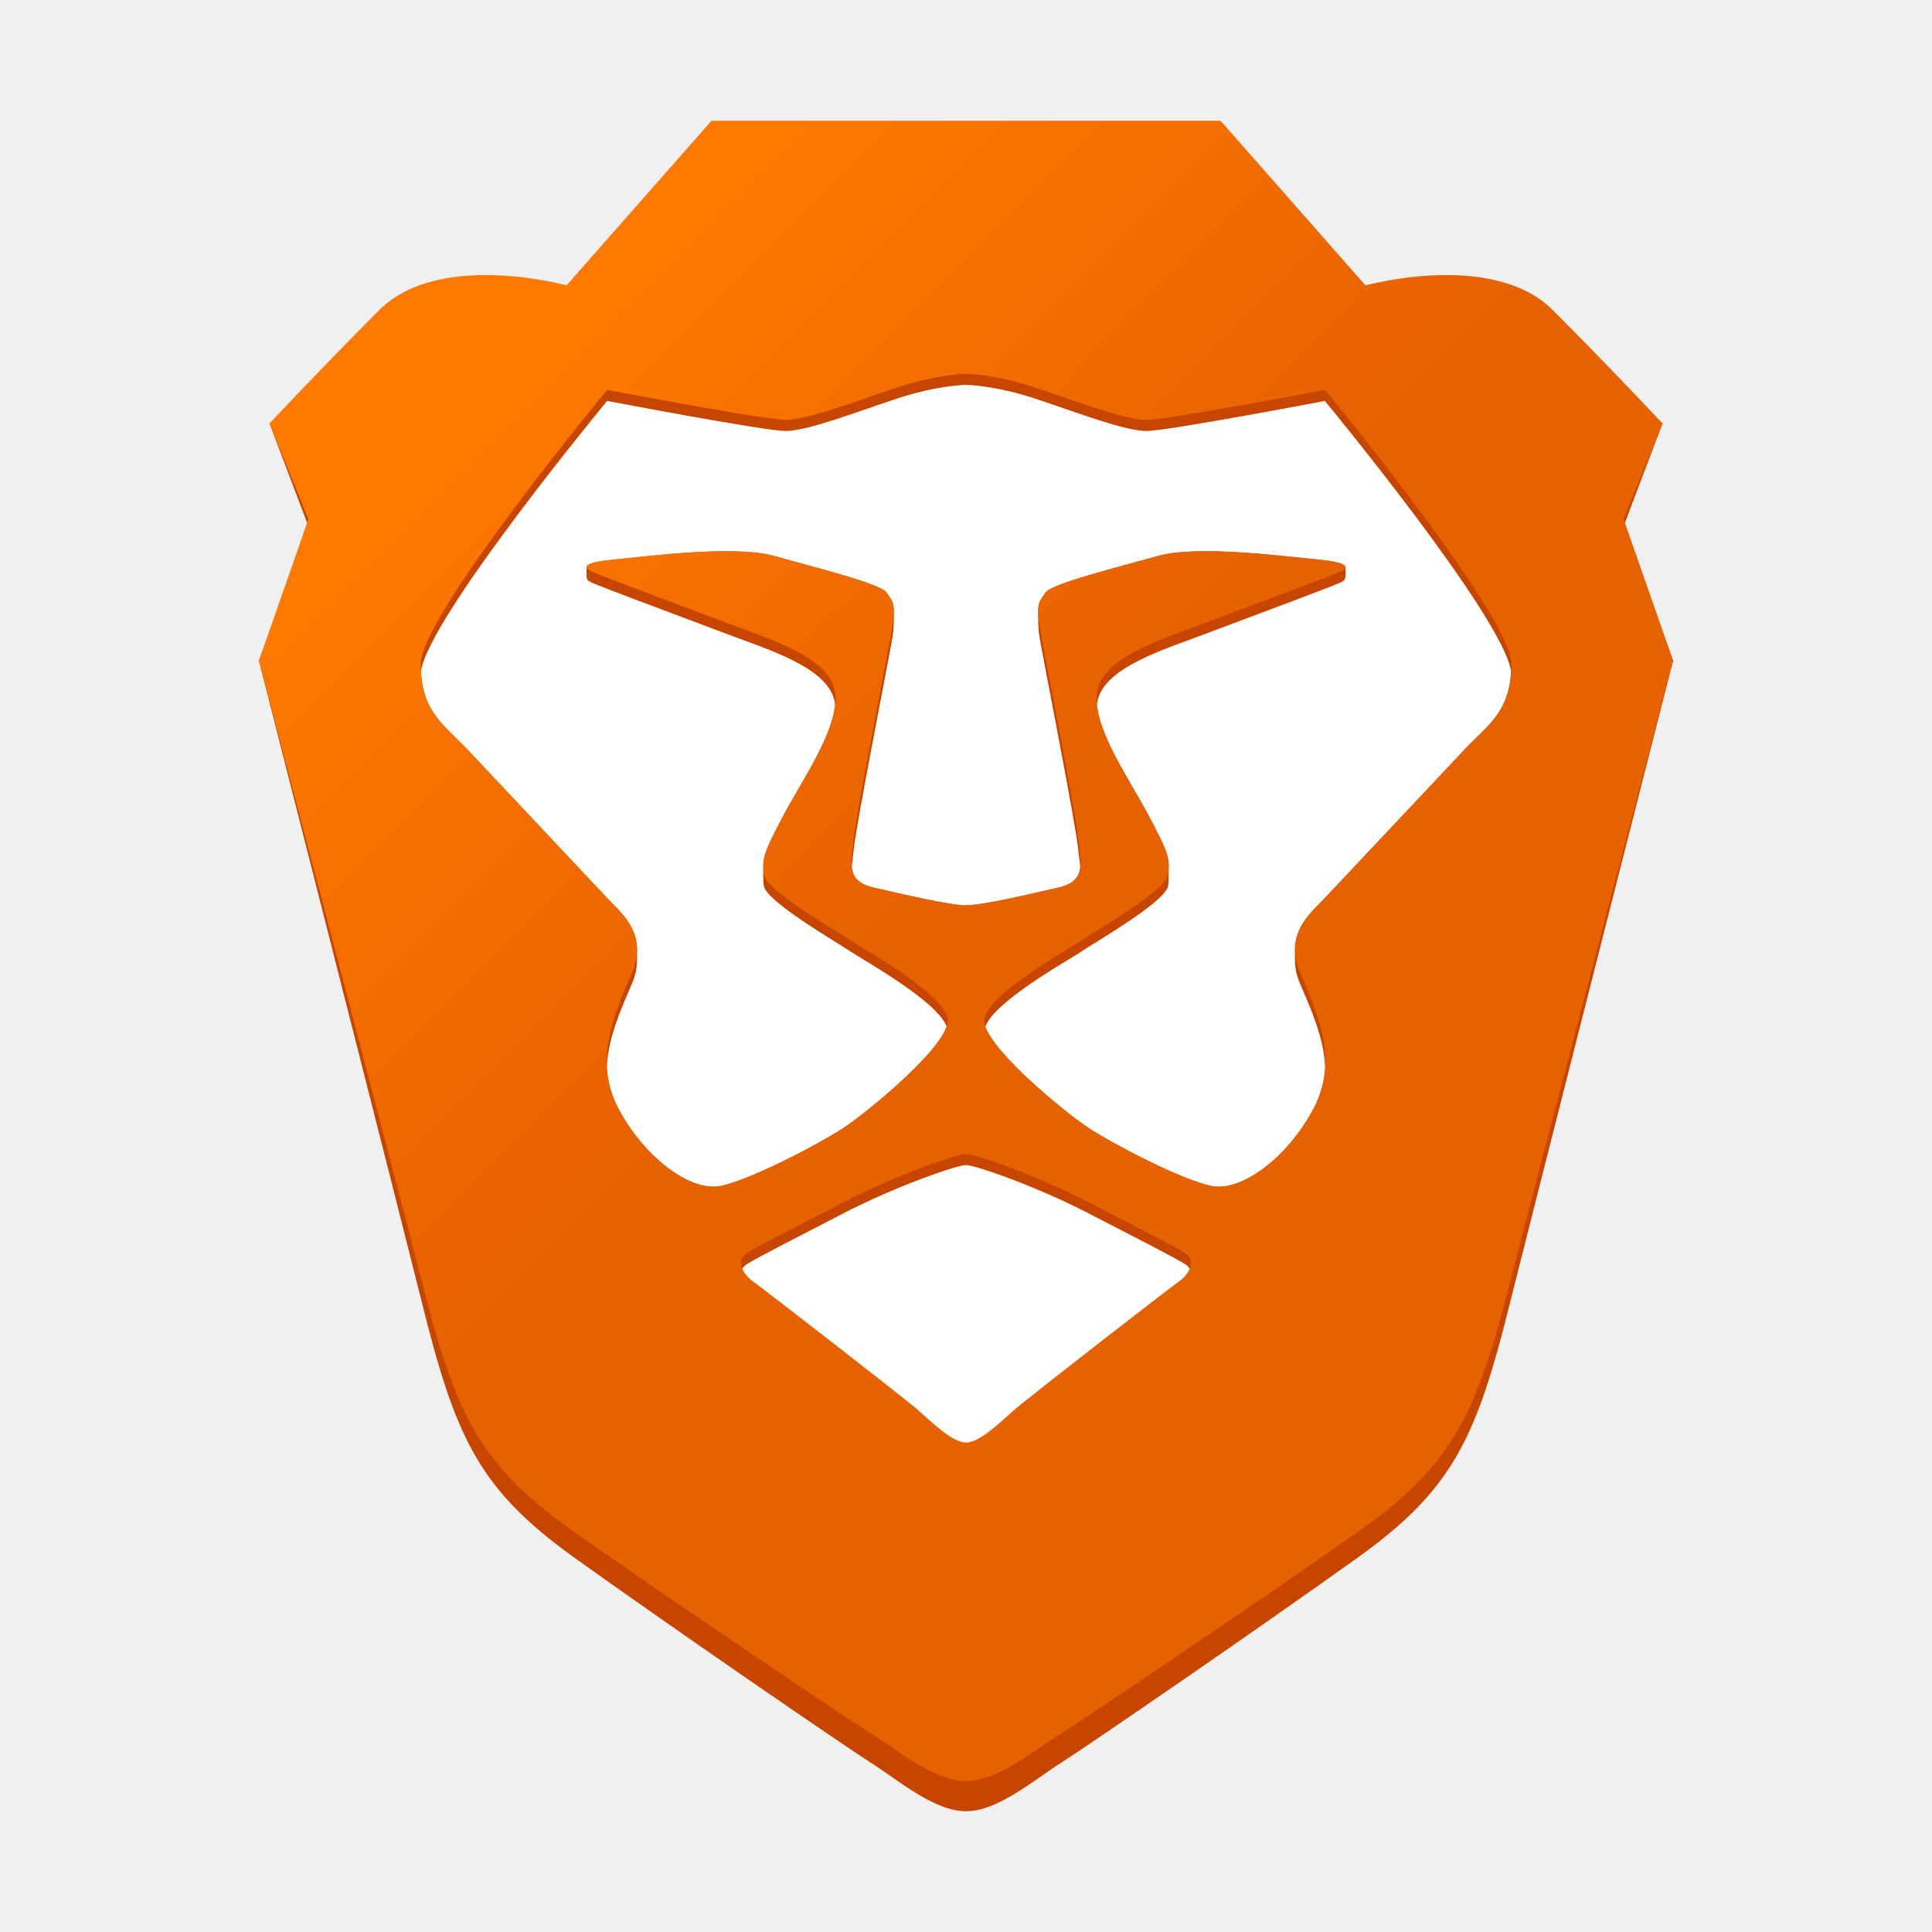
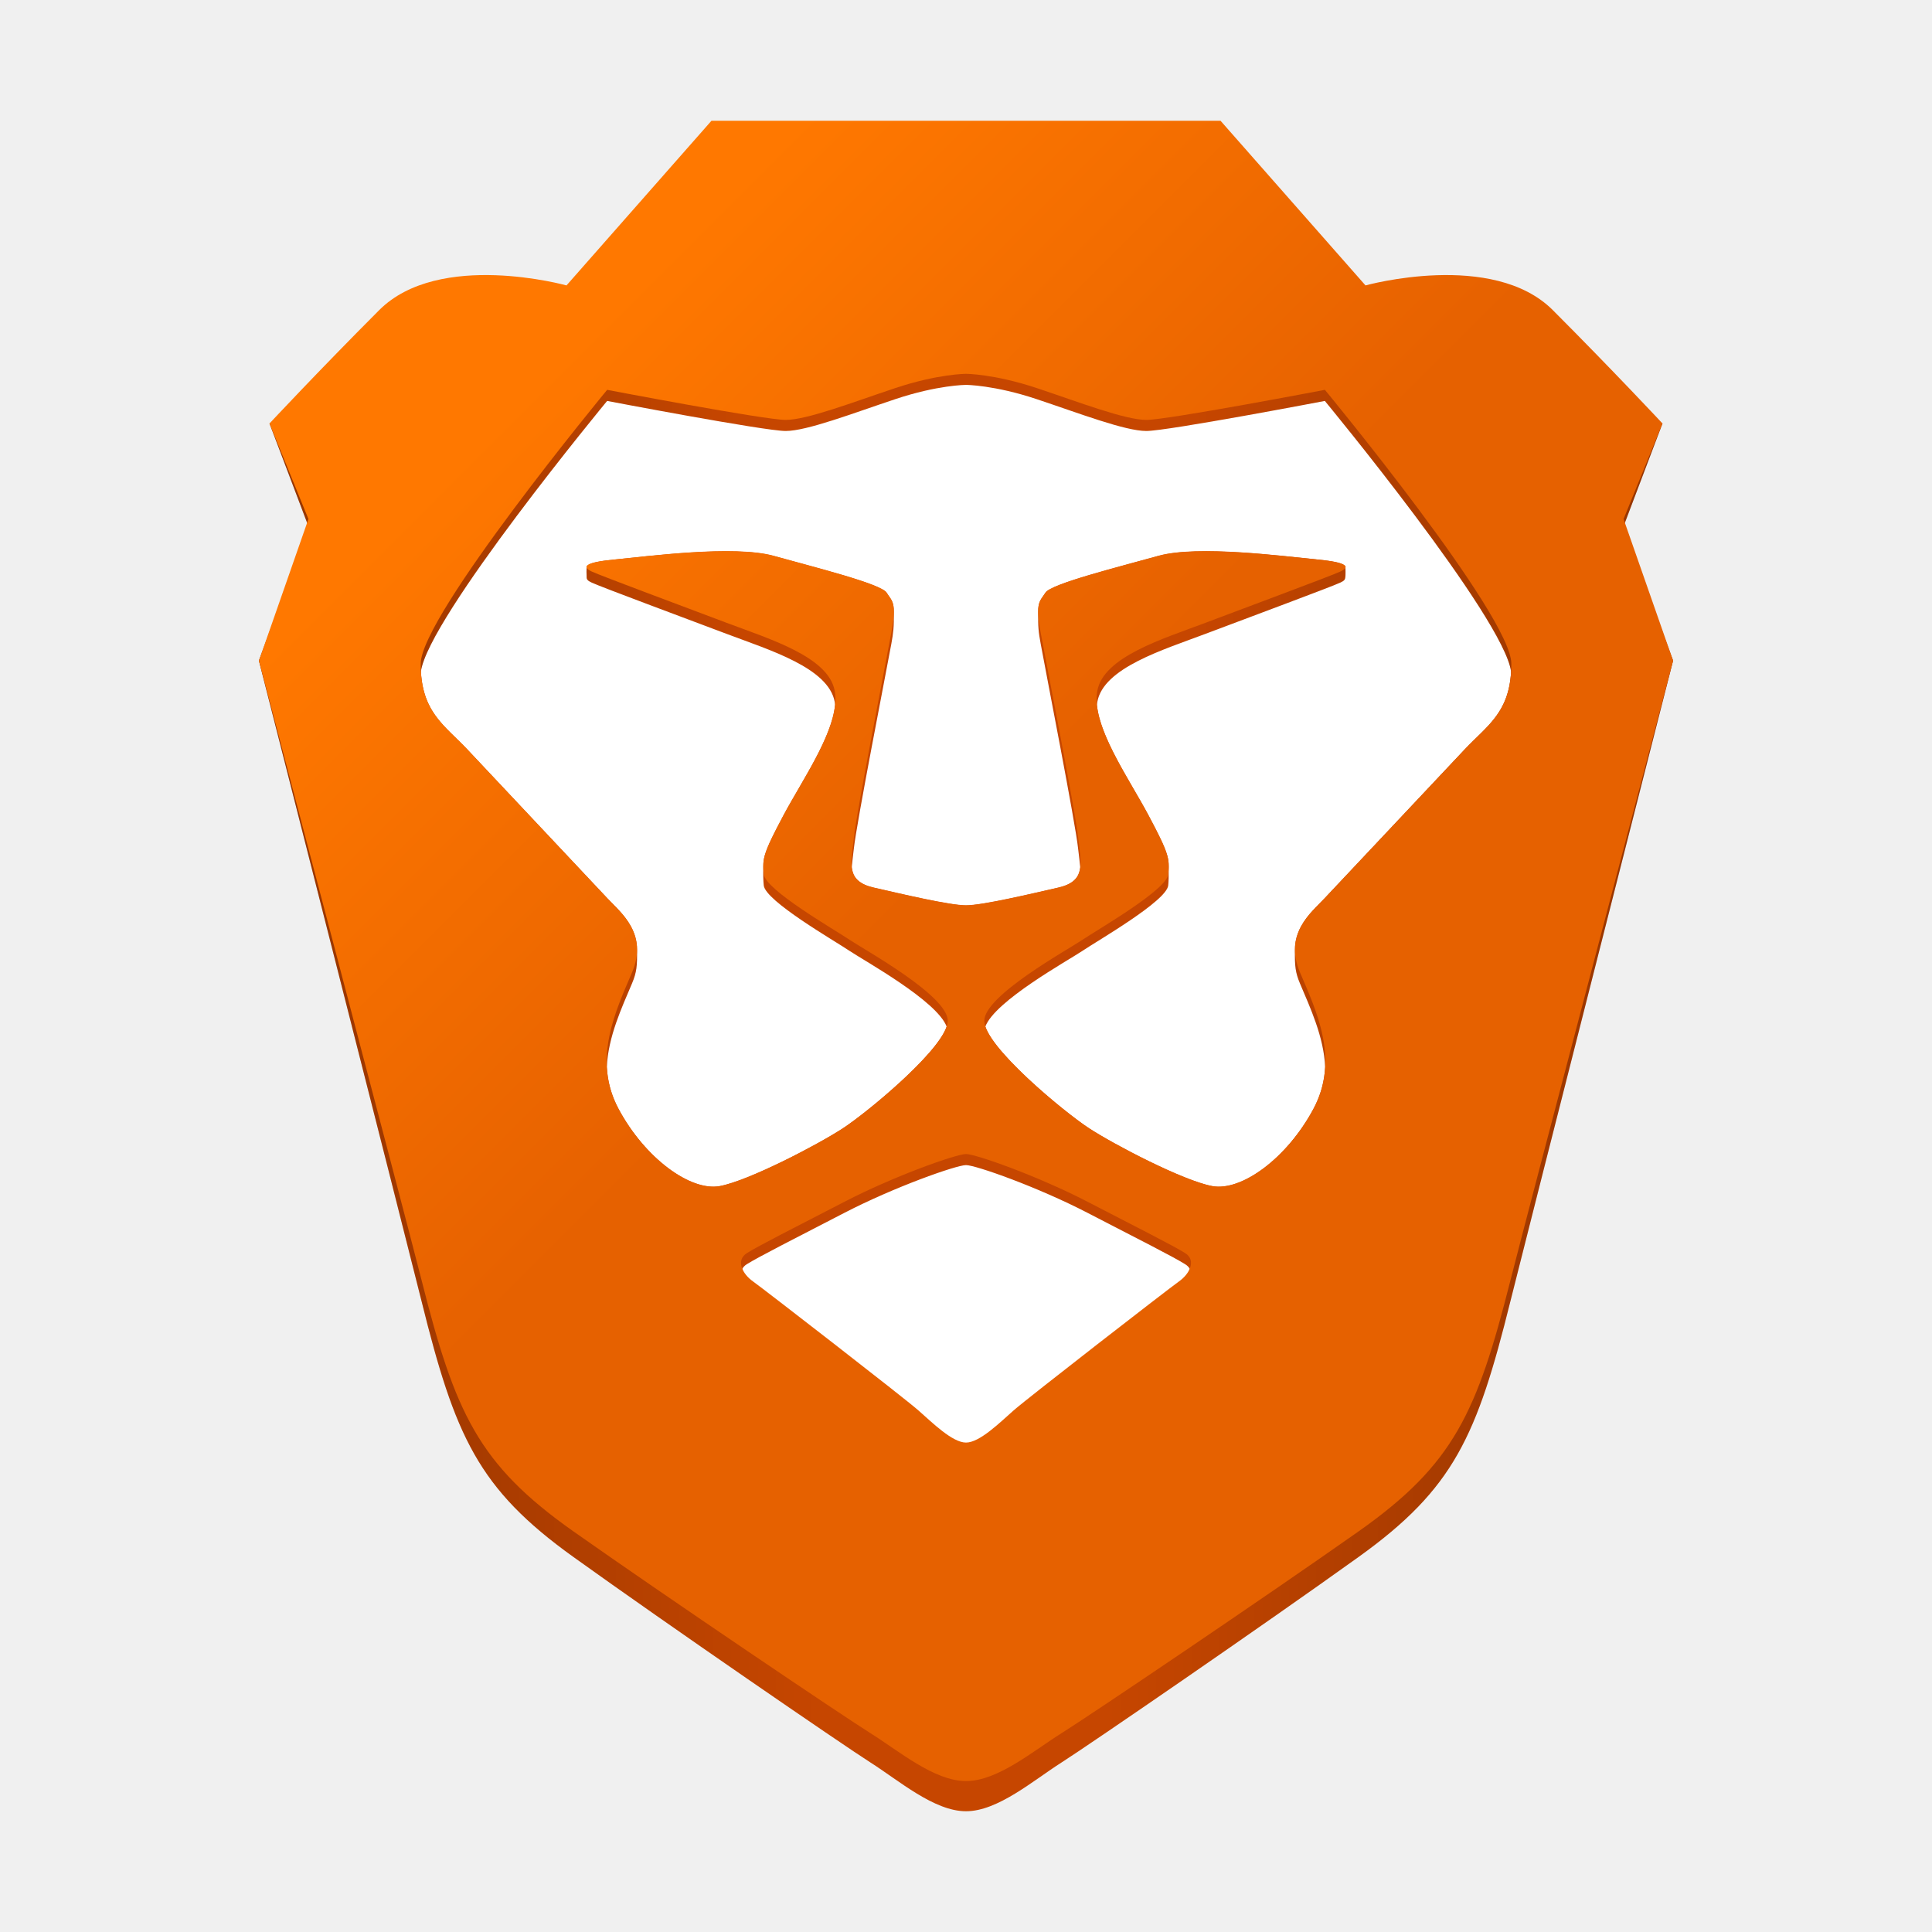
<svg xmlns="http://www.w3.org/2000/svg" height="128px" viewBox="0 0 128 128" width="128px">
-   <linearGradient id="a" gradientUnits="userSpaceOnUse" x1="30.875" x2="97.125" y1="29.875" y2="96.125">
+   <linearGradient id="a" gradientUnits="userSpaceOnUse" x1="17.154" x2="110.846" y1="65" y2="65">
+     <stop offset="0" stop-opacity="0.25" />
+     <stop offset="0.4" stop-opacity="0" />
+     <stop offset="0.496" stop-opacity="0" />
+     <stop offset="0.6" stop-opacity="0" />
+     <stop offset="1" stop-opacity="0.25" />
+   </linearGradient>
+   <linearGradient id="b" gradientUnits="userSpaceOnUse" x1="25.864" x2="102.125" y1="61.542" y2="61.542">
+     <stop offset="0" stop-opacity="0.2" />
+     <stop offset="0.3" stop-opacity="0" />
+     <stop offset="0.5" stop-opacity="0" />
+     <stop offset="0.7" stop-opacity="0" />
+     <stop offset="1" stop-opacity="0.2" />
+   </linearGradient>
+   <linearGradient id="c" gradientUnits="userSpaceOnUse" x1="30.875" x2="97.125" y1="29.875" y2="96.125">
    <stop offset="0" stop-color="#ff7800" />
    <stop offset="0.45" stop-color="#e66100" />
  </linearGradient>
  <path d="m 107.566 34.867 l 2.578 -6.812 s -3.281 -1.215 -7.262 -5.277 c -3.98 -4.059 -12.414 -1.672 -12.414 -1.672 l -9.605 -11.105 h -33.727 l -9.605 11.105 s -8.434 -2.387 -12.414 1.672 c -3.98 4.062 -7.262 5.277 -7.262 5.277 l 2.578 6.812 l -3.281 8.902 s 9.645 37.891 10.777 42.438 c 2.223 8.953 3.746 12.418 10.07 16.953 c 6.324 4.539 17.801 12.418 19.676 13.613 c 1.875 1.191 4.215 3.227 6.324 3.227 s 4.449 -2.035 6.324 -3.227 c 1.875 -1.195 13.352 -9.074 19.676 -13.613 c 6.324 -4.535 7.848 -8 10.07 -16.953 c 1.133 -4.547 10.777 -42.438 10.777 -42.438 z m 0 0" fill="#c64600" />
+   <path d="m 107.566 34.867 l 2.578 -6.812 s -3.281 -1.215 -7.262 -5.277 c -3.98 -4.059 -12.414 -1.672 -12.414 -1.672 l -9.605 -11.105 h -33.727 l -9.605 11.105 s -8.434 -2.387 -12.414 1.672 c -3.98 4.062 -7.262 5.277 -7.262 5.277 l 2.578 6.812 l -3.281 8.902 s 9.645 37.891 10.777 42.438 c 2.223 8.953 3.746 12.418 10.07 16.953 c 6.324 4.539 17.801 12.418 19.676 13.613 c 1.875 1.191 4.215 3.227 6.324 3.227 s 4.449 -2.035 6.324 -3.227 c 1.875 -1.195 13.352 -9.074 19.676 -13.613 c 6.324 -4.535 7.848 -8 10.07 -16.953 c 1.133 -4.547 10.777 -42.438 10.777 -42.438 z m 0 0" fill="url(#a)" />
  <path d="m 105.984 35.43 l 2.48 -6.105 s -3.16 -1.387 -6.996 -5.23 c -3.836 -3.84 -11.965 -1.582 -11.965 -1.582 l -9.254 -10.512 h -32.5 l -9.254 10.512 s -8.129 -2.258 -11.965 1.582 c -3.836 3.844 -6.996 5.23 -6.996 5.23 l 2.48 6.105 l -3.16 9.039 s 9.297 35.246 10.383 39.547 c 2.145 8.477 3.613 11.754 9.707 16.047 s 17.156 11.754 18.961 12.883 c 1.805 1.129 4.062 3.055 6.094 3.055 s 4.289 -1.926 6.094 -3.055 c 1.805 -1.129 12.867 -8.59 18.961 -12.883 s 7.562 -7.57 9.707 -16.047 c 1.086 -4.301 10.383 -39.547 10.383 -39.547 z m 0 0" fill="#ffffff" />
  <path d="m 63.961 22.777 c -2.418 0.086 -4.746 0.828 -7.008 1.637 c -1.547 0.504 -3.074 1.117 -4.684 1.398 c -0.676 0.039 -1.348 -0.141 -2.023 -0.219 c -3.617 -0.578 -7.215 -1.262 -10.816 -1.941 c -3.453 4.211 -6.84 8.488 -9.934 12.977 c -1.176 1.758 -2.379 3.527 -3.199 5.488 c -0.293 0.688 -0.445 1.426 -0.426 2.172 c -0.02 0.383 0.012 0.77 0.027 1.156 c 0.086 1.656 0.723 3.285 1.848 4.516 c 8.141 8.957 10.457 9.973 12.402 13.367 c -0.793 1.777 -1.457 3.586 -1.84 5.5 c -0.125 0.699 -0.117 1.41 -0.117 2.121 c -0.012 1.578 0.395 3.16 1.207 4.523 c 1.258 2.168 3.023 4.129 5.297 5.246 c 1.367 0.707 2.746 0.711 4.195 0.348 c -0.18 0.102 -0.363 0.207 -0.543 0.316 c -0.789 0.5 -1.277 1.422 -1.262 2.352 c -0.004 0.379 -0.004 0.867 0.039 1.113 c 0.172 1.125 0.98 4.023 1.902 4.637 c 3.461 2.656 6.922 5.324 10.332 8.055 c 1.176 1 2.293 2.223 3.828 2.66 c 1.168 0.344 2.383 -0.16 3.316 -0.852 c 1.105 -0.809 2.047 -1.809 3.148 -2.617 c 2.578 -2.047 5.223 -4.086 7.801 -6.082 c 0.77 -0.617 1.59 -1.168 2.332 -1.812 c 0.941 -0.809 1.098 -3.922 1.125 -5.066 c 0.012 -0.316 -0.027 -0.629 -0.129 -0.938 c -0.254 -0.781 -0.887 -1.371 -1.605 -1.734 c 1 0.316 2.086 0.34 3.09 0.02 c 2.152 -0.672 3.898 -2.25 5.25 -4.008 c 1.129 -1.488 2.059 -3.207 2.238 -5.098 c 0.051 -0.445 0.051 -0.512 0.051 -1.57 c 0.043 -3.254 -1.715 -6.195 -1.953 -7.145 c 0.297 -0.605 4.246 -4.812 10.988 -11.898 c 1.105 -1.059 2.25 -2.18 2.777 -3.66 c 0.48 -1.289 0.504 -2.266 0.504 -3.188 c 0.016 -0.355 -0.016 -0.707 -0.031 -1.062 c -0.25 -1.504 -1.07 -2.828 -1.816 -4.129 c -2.156 -3.512 -4.66 -6.797 -7.176 -10.062 c -1.48 -1.902 -2.996 -3.781 -4.527 -5.645 c -3.766 0.707 -7.531 1.426 -11.316 2.016 c -0.121 0.016 -0.496 0.07 -0.715 0.098 c -0.887 0.188 -1.758 -0.168 -2.605 -0.395 c -2.699 -0.805 -5.297 -1.984 -8.098 -2.414 c -0.621 -0.094 -1.246 -0.172 -1.875 -0.184 z m 0.039 2.723 c 0.004 0 1.879 0.008 4.684 0.945 c 2.812 0.938 5.855 2.109 7.262 2.109 s 11.828 -1.992 11.828 -1.992 s 11.867 14.359 12.34 17.941 c -0.16 2.773 -1.629 3.613 -3.102 5.18 c -1.562 1.66 -8.387 8.918 -9.266 9.848 c -0.691 0.738 -1.98 1.777 -1.953 3.441 c -0.02 1.035 0.035 1.473 0.328 2.172 c 0.684 1.621 1.578 3.523 1.676 5.543 c -0.047 0.914 -0.277 1.852 -0.781 2.789 c -1.758 3.281 -4.773 5.473 -6.707 5.109 c -1.934 -0.363 -6.473 -2.734 -8.141 -3.82 c -1.555 -1.012 -6.258 -4.879 -6.887 -6.75 c 0.641 -1.711 5.465 -4.367 6.406 -5 c 1.012 -0.684 5.617 -3.324 5.711 -4.359 c 0.027 -0.301 0.039 -0.551 0.031 -1.211 c 0.012 -0.723 -0.207 -1.297 -1.332 -3.41 c -1.188 -2.238 -3.211 -5.133 -3.426 -7.34 c 0.008 -0.062 0.016 -0.125 0.027 -0.184 c 0.406 -2.273 4.355 -3.453 7.176 -4.52 c 2.816 -1.066 8.242 -3.078 8.922 -3.391 c 0.27 -0.125 0.32 -0.199 0.336 -0.363 c 0.02 -0.105 0.012 -0.598 0.008 -0.613 c 0 -0.234 -0.406 -0.414 -1.895 -0.555 c -2.055 -0.195 -7.883 -0.969 -10.508 -0.234 c -2.625 0.73 -7.113 1.848 -7.477 2.438 c -0.258 0.414 -0.492 0.547 -0.48 1.297 c -0.012 0.941 0.023 1.305 0.168 2.082 c 0.371 2.039 2.293 11.828 2.48 13.57 c 0.051 0.457 0.109 0.875 0.141 1.25 c -0.078 0.648 -0.43 1.105 -1.461 1.34 c -1.871 0.43 -5.027 1.176 -6.109 1.176 s -4.238 -0.746 -6.109 -1.176 c -1.031 -0.234 -1.383 -0.691 -1.461 -1.34 c 0.031 -0.375 0.09 -0.793 0.141 -1.25 c 0.188 -1.742 2.109 -11.531 2.484 -13.57 c 0.133 -0.734 0.18 -1.121 0.164 -2.082 c 0.012 -0.75 -0.223 -0.883 -0.477 -1.297 c -0.367 -0.59 -4.855 -1.707 -7.48 -2.438 c -2.625 -0.734 -8.453 0.039 -10.504 0.234 c -1.492 0.141 -1.883 0.312 -1.895 0.555 c -0.008 0.016 -0.008 0.477 0.004 0.613 c -0.004 0.148 0.066 0.238 0.34 0.363 c 0.676 0.312 6.102 2.324 8.922 3.391 c 2.816 1.066 6.766 2.246 7.176 4.52 c 0.008 0.059 0.016 0.121 0.023 0.184 c -0.215 2.207 -2.238 5.102 -3.426 7.34 c -1.125 2.113 -1.344 2.688 -1.332 3.41 c -0.012 0.551 0 0.91 0.031 1.211 c 0.094 1.035 4.699 3.676 5.711 4.359 c 0.941 0.633 5.766 3.289 6.406 5 c -0.629 1.871 -5.332 5.738 -6.887 6.75 c -1.668 1.086 -6.207 3.457 -8.141 3.82 c -1.934 0.363 -4.949 -1.828 -6.707 -5.109 c -0.504 -0.938 -0.734 -1.875 -0.781 -2.789 c 0.098 -2.02 0.992 -3.922 1.676 -5.543 c 0.309 -0.734 0.344 -1.176 0.328 -2.172 c 0.027 -1.664 -1.262 -2.703 -1.957 -3.441 c -0.875 -0.93 -7.699 -8.188 -9.262 -9.848 c -1.473 -1.566 -2.941 -2.406 -3.102 -5.18 c 0.473 -3.582 12.34 -17.941 12.34 -17.941 s 10.422 1.992 11.828 1.992 s 4.449 -1.172 7.262 -2.109 c 2.805 -0.938 4.676 -0.945 4.684 -0.945 z m 0 51.691 c 0.641 0 4.754 1.453 8.055 3.164 c 3.305 1.707 5.695 2.918 6.457 3.398 c 0.148 0.09 0.25 0.195 0.312 0.312 c -0.129 0.312 -0.395 2.617 -0.711 2.84 c -0.695 0.492 -10.055 7.746 -10.965 8.551 c -0.906 0.801 -2.242 2.129 -3.148 2.129 s -2.242 -1.328 -3.152 -2.129 c -0.906 -0.805 -10.27 -8.059 -10.965 -8.551 c -0.312 -0.223 -0.578 -2.527 -0.707 -2.836 c 0.062 -0.117 0.164 -0.227 0.309 -0.316 c 0.766 -0.48 3.156 -1.691 6.457 -3.398 c 3.301 -1.711 7.418 -3.164 8.059 -3.164 z m 0 0" fill="#c64600" />
-   <path d="m 47.137 8 l -9.605 10.91 s -8.434 -2.348 -12.414 1.641 c -3.98 3.988 -7.262 7.504 -7.262 7.504 l 2.578 6.332 l -3.277 9.383 s 9.641 36.574 10.773 41.043 c 2.223 8.793 3.746 12.195 10.07 16.652 c 6.324 4.453 17.801 12.191 19.676 13.367 c 1.875 1.172 4.215 3.168 6.324 3.168 s 4.449 -1.996 6.324 -3.168 c 1.875 -1.176 13.352 -8.914 19.676 -13.367 c 6.324 -4.457 7.848 -7.859 10.074 -16.652 c 1.129 -4.469 10.773 -41.043 10.773 -41.043 l -3.281 -9.383 l 2.578 -6.332 s -3.281 -3.516 -7.262 -7.504 c -3.98 -3.988 -12.414 -1.641 -12.414 -1.641 l -9.605 -10.91 z m 16.863 16.766 s 1.875 0.008 4.688 0.945 c 2.809 0.938 5.852 2.109 7.258 2.109 s 11.832 -1.992 11.832 -1.992 s 12.352 14.949 12.352 18.148 c 0 3.195 -1.555 4.035 -3.117 5.699 c -1.562 1.66 -8.387 8.914 -9.266 9.848 c -0.875 0.93 -2.699 2.344 -1.625 4.887 c 1.074 2.539 2.656 5.773 0.895 9.059 c -1.758 3.281 -4.773 5.469 -6.707 5.109 c -1.934 -0.363 -6.473 -2.738 -8.141 -3.82 c -1.668 -1.086 -6.957 -5.457 -6.957 -7.125 c 0 -1.672 5.465 -4.672 6.477 -5.352 c 1.012 -0.684 5.617 -3.324 5.711 -4.359 c 0.098 -1.035 0.062 -1.34 -1.301 -3.898 c -1.359 -2.559 -3.809 -5.973 -3.402 -8.246 c 0.41 -2.273 4.359 -3.453 7.18 -4.52 c 2.816 -1.066 8.242 -3.078 8.922 -3.391 c 0.676 -0.312 0.5 -0.613 -1.555 -0.805 c -2.051 -0.195 -7.879 -0.973 -10.504 -0.238 s -7.113 1.848 -7.477 2.441 c -0.367 0.59 -0.688 0.609 -0.316 2.652 c 0.375 2.039 2.297 11.828 2.484 13.57 c 0.188 1.738 0.551 2.887 -1.32 3.316 c -1.871 0.426 -5.027 1.172 -6.109 1.172 s -4.238 -0.746 -6.109 -1.172 c -1.871 -0.43 -1.508 -1.578 -1.32 -3.316 c 0.188 -1.742 2.109 -11.531 2.48 -13.57 c 0.375 -2.043 0.055 -2.062 -0.309 -2.652 c -0.367 -0.594 -4.855 -1.707 -7.48 -2.441 s -8.453 0.043 -10.504 0.238 c -2.055 0.191 -2.23 0.492 -1.551 0.805 c 0.676 0.312 6.102 2.324 8.918 3.391 c 2.82 1.066 6.77 2.246 7.176 4.52 c 0.41 2.273 -2.039 5.688 -3.402 8.246 c -1.359 2.559 -1.395 2.863 -1.297 3.898 c 0.094 1.035 4.699 3.676 5.711 4.359 c 1.012 0.68 6.477 3.68 6.477 5.352 c 0 1.668 -5.289 6.039 -6.957 7.125 c -1.668 1.082 -6.207 3.457 -8.141 3.82 c -1.934 0.359 -4.949 -1.828 -6.711 -5.109 c -1.758 -3.285 -0.176 -6.52 0.898 -9.059 c 1.074 -2.543 -0.754 -3.957 -1.629 -4.887 c -0.875 -0.934 -7.699 -8.188 -9.262 -9.848 c -1.562 -1.664 -3.117 -2.504 -3.117 -5.699 c 0 -3.199 12.352 -18.148 12.352 -18.148 s 10.426 1.992 11.832 1.992 s 4.449 -1.172 7.258 -2.109 c 2.812 -0.938 4.688 -0.945 4.688 -0.945 z m 0 51.691 c 0.641 0 4.754 1.453 8.055 3.164 c 3.305 1.707 5.695 2.918 6.461 3.398 c 0.762 0.477 0.297 1.383 -0.402 1.875 c -0.695 0.492 -10.055 7.75 -10.961 8.551 c -0.91 0.801 -2.246 2.129 -3.152 2.129 s -2.242 -1.328 -3.152 -2.129 c -0.906 -0.801 -10.27 -8.059 -10.965 -8.551 c -0.695 -0.492 -1.16 -1.398 -0.395 -1.875 c 0.762 -0.48 3.152 -1.691 6.457 -3.398 c 3.297 -1.711 7.414 -3.164 8.055 -3.164 z m 0 0" fill="url(#a)" />
+   <path d="m 63.961 22.777 c -2.418 0.086 -4.746 0.828 -7.008 1.637 c -1.547 0.504 -3.074 1.117 -4.684 1.398 c -0.676 0.039 -1.348 -0.141 -2.023 -0.219 c -3.617 -0.578 -7.215 -1.262 -10.816 -1.941 c -3.453 4.211 -6.84 8.488 -9.934 12.977 c -1.176 1.758 -2.379 3.527 -3.199 5.488 c -0.293 0.688 -0.445 1.426 -0.426 2.172 c -0.02 0.383 0.012 0.77 0.027 1.156 c 0.086 1.656 0.723 3.285 1.848 4.516 c 8.141 8.957 10.457 9.973 12.402 13.367 c -0.793 1.777 -1.457 3.586 -1.84 5.5 c -0.125 0.699 -0.117 1.41 -0.117 2.121 c -0.012 1.578 0.395 3.16 1.207 4.523 c 1.258 2.168 3.023 4.129 5.297 5.246 c 1.367 0.707 2.746 0.711 4.195 0.348 c -0.18 0.102 -0.363 0.207 -0.543 0.316 c -0.789 0.5 -1.277 1.422 -1.262 2.352 c -0.004 0.379 -0.004 0.867 0.039 1.113 c 0.172 1.125 0.98 4.023 1.902 4.637 c 3.461 2.656 6.922 5.324 10.332 8.055 c 1.176 1 2.293 2.223 3.828 2.66 c 1.168 0.344 2.383 -0.16 3.316 -0.852 c 1.105 -0.809 2.047 -1.809 3.148 -2.617 c 2.578 -2.047 5.223 -4.086 7.801 -6.082 c 0.77 -0.617 1.59 -1.168 2.332 -1.812 c 0.941 -0.809 1.098 -3.922 1.125 -5.066 c 0.012 -0.316 -0.027 -0.629 -0.129 -0.938 c -0.254 -0.781 -0.887 -1.371 -1.605 -1.734 c 1 0.316 2.086 0.34 3.09 0.02 c 2.152 -0.672 3.898 -2.25 5.25 -4.008 c 1.129 -1.488 2.059 -3.207 2.238 -5.098 c 0.051 -0.445 0.051 -0.512 0.051 -1.57 c 0.043 -3.254 -1.715 -6.195 -1.953 -7.145 c 0.297 -0.605 4.246 -4.812 10.988 -11.898 c 1.105 -1.059 2.25 -2.18 2.777 -3.66 c 0.48 -1.289 0.504 -2.266 0.504 -3.188 c 0.016 -0.355 -0.016 -0.707 -0.031 -1.062 c -0.25 -1.504 -1.07 -2.828 -1.816 -4.129 c -2.156 -3.512 -4.66 -6.797 -7.176 -10.062 c -1.48 -1.902 -2.996 -3.781 -4.527 -5.645 c -3.766 0.707 -7.531 1.426 -11.316 2.016 c -0.121 0.016 -0.496 0.07 -0.715 0.098 c -0.887 0.188 -1.758 -0.168 -2.605 -0.395 c -2.699 -0.805 -5.297 -1.984 -8.098 -2.414 c -0.621 -0.094 -1.246 -0.172 -1.875 -0.184 z m 0.039 2.723 c 0.004 0 1.879 0.008 4.684 0.945 c 2.812 0.938 5.855 2.109 7.262 2.109 s 11.828 -1.992 11.828 -1.992 s 11.867 14.359 12.34 17.941 c -0.16 2.773 -1.629 3.613 -3.102 5.18 c -1.562 1.66 -8.387 8.918 -9.266 9.848 c -0.691 0.738 -1.98 1.777 -1.953 3.441 c -0.02 1.035 0.035 1.473 0.328 2.172 c 0.684 1.621 1.578 3.523 1.676 5.543 c -0.047 0.914 -0.277 1.852 -0.781 2.789 c -1.758 3.281 -4.773 5.473 -6.707 5.109 c -1.934 -0.363 -6.473 -2.734 -8.141 -3.82 c -1.555 -1.012 -6.258 -4.879 -6.887 -6.75 c 0.641 -1.711 5.465 -4.367 6.406 -5 c 1.012 -0.684 5.617 -3.324 5.711 -4.359 c 0.027 -0.301 0.039 -0.551 0.031 -1.211 c 0.012 -0.723 -0.207 -1.297 -1.332 -3.41 c -1.188 -2.238 -3.211 -5.133 -3.426 -7.34 c 0.008 -0.062 0.016 -0.125 0.027 -0.184 c 0.406 -2.273 4.355 -3.453 7.176 -4.52 c 2.816 -1.066 8.242 -3.078 8.922 -3.391 c 0.27 -0.125 0.32 -0.199 0.336 -0.363 c 0.02 -0.105 0.012 -0.598 0.008 -0.613 c 0 -0.234 -0.406 -0.414 -1.895 -0.555 c -2.055 -0.195 -7.883 -0.969 -10.508 -0.234 c -2.625 0.73 -7.113 1.848 -7.477 2.438 c -0.258 0.414 -0.492 0.547 -0.48 1.297 c -0.012 0.941 0.023 1.305 0.168 2.082 c 0.371 2.039 2.293 11.828 2.48 13.57 c 0.051 0.457 0.109 0.875 0.141 1.25 c -0.078 0.648 -0.43 1.105 -1.461 1.34 c -1.871 0.43 -5.027 1.176 -6.109 1.176 s -4.238 -0.746 -6.109 -1.176 c -1.031 -0.234 -1.383 -0.691 -1.461 -1.34 c 0.031 -0.375 0.09 -0.793 0.141 -1.25 c 0.188 -1.742 2.109 -11.531 2.484 -13.57 c 0.133 -0.734 0.18 -1.121 0.164 -2.082 c 0.012 -0.75 -0.223 -0.883 -0.477 -1.297 c -0.367 -0.59 -4.855 -1.707 -7.48 -2.438 c -2.625 -0.734 -8.453 0.039 -10.504 0.234 c -1.492 0.141 -1.883 0.312 -1.895 0.555 c -0.008 0.016 -0.008 0.477 0.004 0.613 c -0.004 0.148 0.066 0.238 0.34 0.363 c 0.676 0.312 6.102 2.324 8.922 3.391 c 2.816 1.066 6.766 2.246 7.176 4.52 c 0.008 0.059 0.016 0.121 0.023 0.184 c -0.215 2.207 -2.238 5.102 -3.426 7.34 c -1.125 2.113 -1.344 2.688 -1.332 3.41 c -0.012 0.551 0 0.91 0.031 1.211 c 0.094 1.035 4.699 3.676 5.711 4.359 c 0.941 0.633 5.766 3.289 6.406 5 c -0.629 1.871 -5.332 5.738 -6.887 6.75 c -1.668 1.086 -6.207 3.457 -8.141 3.82 c -1.934 0.363 -4.949 -1.828 -6.707 -5.109 c -0.504 -0.938 -0.734 -1.875 -0.781 -2.789 c 0.098 -2.02 0.992 -3.922 1.676 -5.543 c 0.309 -0.734 0.344 -1.176 0.328 -2.172 c 0.027 -1.664 -1.262 -2.703 -1.957 -3.441 c -0.875 -0.93 -7.699 -8.188 -9.262 -9.848 c -1.473 -1.566 -2.941 -2.406 -3.102 -5.18 c 0.473 -3.582 12.34 -17.941 12.34 -17.941 s 10.422 1.992 11.828 1.992 s 4.449 -1.172 7.262 -2.109 c 2.805 -0.938 4.676 -0.945 4.684 -0.945 z m 0 51.691 c 0.641 0 4.754 1.453 8.055 3.164 c 3.305 1.707 5.695 2.918 6.457 3.398 c 0.148 0.09 0.25 0.195 0.312 0.312 c -0.129 0.312 -0.395 2.617 -0.711 2.84 c -0.695 0.492 -10.055 7.746 -10.965 8.551 c -0.906 0.801 -2.242 2.129 -3.148 2.129 s -2.242 -1.328 -3.152 -2.129 c -0.906 -0.805 -10.27 -8.059 -10.965 -8.551 c -0.312 -0.223 -0.578 -2.527 -0.707 -2.836 c 0.062 -0.117 0.164 -0.227 0.309 -0.316 c 0.766 -0.48 3.156 -1.691 6.457 -3.398 c 3.301 -1.711 7.418 -3.164 8.059 -3.164 z m 0 0" fill="url(#b)" />
+   <path d="m 47.137 8 l -9.605 10.91 s -8.434 -2.348 -12.414 1.641 c -3.98 3.988 -7.262 7.504 -7.262 7.504 l 2.578 6.332 l -3.277 9.383 s 9.641 36.574 10.773 41.043 c 2.223 8.793 3.746 12.195 10.07 16.652 c 6.324 4.453 17.801 12.191 19.676 13.367 c 1.875 1.172 4.215 3.168 6.324 3.168 s 4.449 -1.996 6.324 -3.168 c 1.875 -1.176 13.352 -8.914 19.676 -13.367 c 6.324 -4.457 7.848 -7.859 10.074 -16.652 c 1.129 -4.469 10.773 -41.043 10.773 -41.043 l -3.281 -9.383 l 2.578 -6.332 s -3.281 -3.516 -7.262 -7.504 c -3.98 -3.988 -12.414 -1.641 -12.414 -1.641 l -9.605 -10.91 z m 16.863 16.766 s 1.875 0.008 4.688 0.945 c 2.809 0.938 5.852 2.109 7.258 2.109 s 11.832 -1.992 11.832 -1.992 s 12.352 14.949 12.352 18.148 c 0 3.195 -1.555 4.035 -3.117 5.699 c -1.562 1.66 -8.387 8.914 -9.266 9.848 c -0.875 0.93 -2.699 2.344 -1.625 4.887 c 1.074 2.539 2.656 5.773 0.895 9.059 c -1.758 3.281 -4.773 5.469 -6.707 5.109 c -1.934 -0.363 -6.473 -2.738 -8.141 -3.82 c -1.668 -1.086 -6.957 -5.457 -6.957 -7.125 c 0 -1.672 5.465 -4.672 6.477 -5.352 c 1.012 -0.684 5.617 -3.324 5.711 -4.359 c 0.098 -1.035 0.062 -1.34 -1.301 -3.898 c -1.359 -2.559 -3.809 -5.973 -3.402 -8.246 c 0.41 -2.273 4.359 -3.453 7.18 -4.52 c 2.816 -1.066 8.242 -3.078 8.922 -3.391 c 0.676 -0.312 0.5 -0.613 -1.555 -0.805 c -2.051 -0.195 -7.879 -0.973 -10.504 -0.238 s -7.113 1.848 -7.477 2.441 c -0.367 0.59 -0.688 0.609 -0.316 2.652 c 0.375 2.039 2.297 11.828 2.484 13.57 c 0.188 1.738 0.551 2.887 -1.32 3.316 c -1.871 0.426 -5.027 1.172 -6.109 1.172 s -4.238 -0.746 -6.109 -1.172 c -1.871 -0.43 -1.508 -1.578 -1.32 -3.316 c 0.188 -1.742 2.109 -11.531 2.48 -13.57 c 0.375 -2.043 0.055 -2.062 -0.309 -2.652 c -0.367 -0.594 -4.855 -1.707 -7.48 -2.441 s -8.453 0.043 -10.504 0.238 c -2.055 0.191 -2.23 0.492 -1.551 0.805 c 0.676 0.312 6.102 2.324 8.918 3.391 c 2.82 1.066 6.77 2.246 7.176 4.52 c 0.41 2.273 -2.039 5.688 -3.402 8.246 c -1.359 2.559 -1.395 2.863 -1.297 3.898 c 0.094 1.035 4.699 3.676 5.711 4.359 c 1.012 0.68 6.477 3.68 6.477 5.352 c 0 1.668 -5.289 6.039 -6.957 7.125 c -1.668 1.082 -6.207 3.457 -8.141 3.82 c -1.934 0.359 -4.949 -1.828 -6.711 -5.109 c -1.758 -3.285 -0.176 -6.52 0.898 -9.059 c 1.074 -2.543 -0.754 -3.957 -1.629 -4.887 c -0.875 -0.934 -7.699 -8.188 -9.262 -9.848 c -1.562 -1.664 -3.117 -2.504 -3.117 -5.699 c 0 -3.199 12.352 -18.148 12.352 -18.148 s 10.426 1.992 11.832 1.992 s 4.449 -1.172 7.258 -2.109 c 2.812 -0.938 4.688 -0.945 4.688 -0.945 z m 0 51.691 c 0.641 0 4.754 1.453 8.055 3.164 c 3.305 1.707 5.695 2.918 6.461 3.398 c 0.762 0.477 0.297 1.383 -0.402 1.875 c -0.695 0.492 -10.055 7.75 -10.961 8.551 c -0.91 0.801 -2.246 2.129 -3.152 2.129 s -2.242 -1.328 -3.152 -2.129 c -0.906 -0.801 -10.27 -8.059 -10.965 -8.551 c -0.695 -0.492 -1.16 -1.398 -0.395 -1.875 c 0.762 -0.48 3.152 -1.691 6.457 -3.398 c 3.297 -1.711 7.414 -3.164 8.055 -3.164 z m 0 0" fill="url(#c)" />
</svg>
